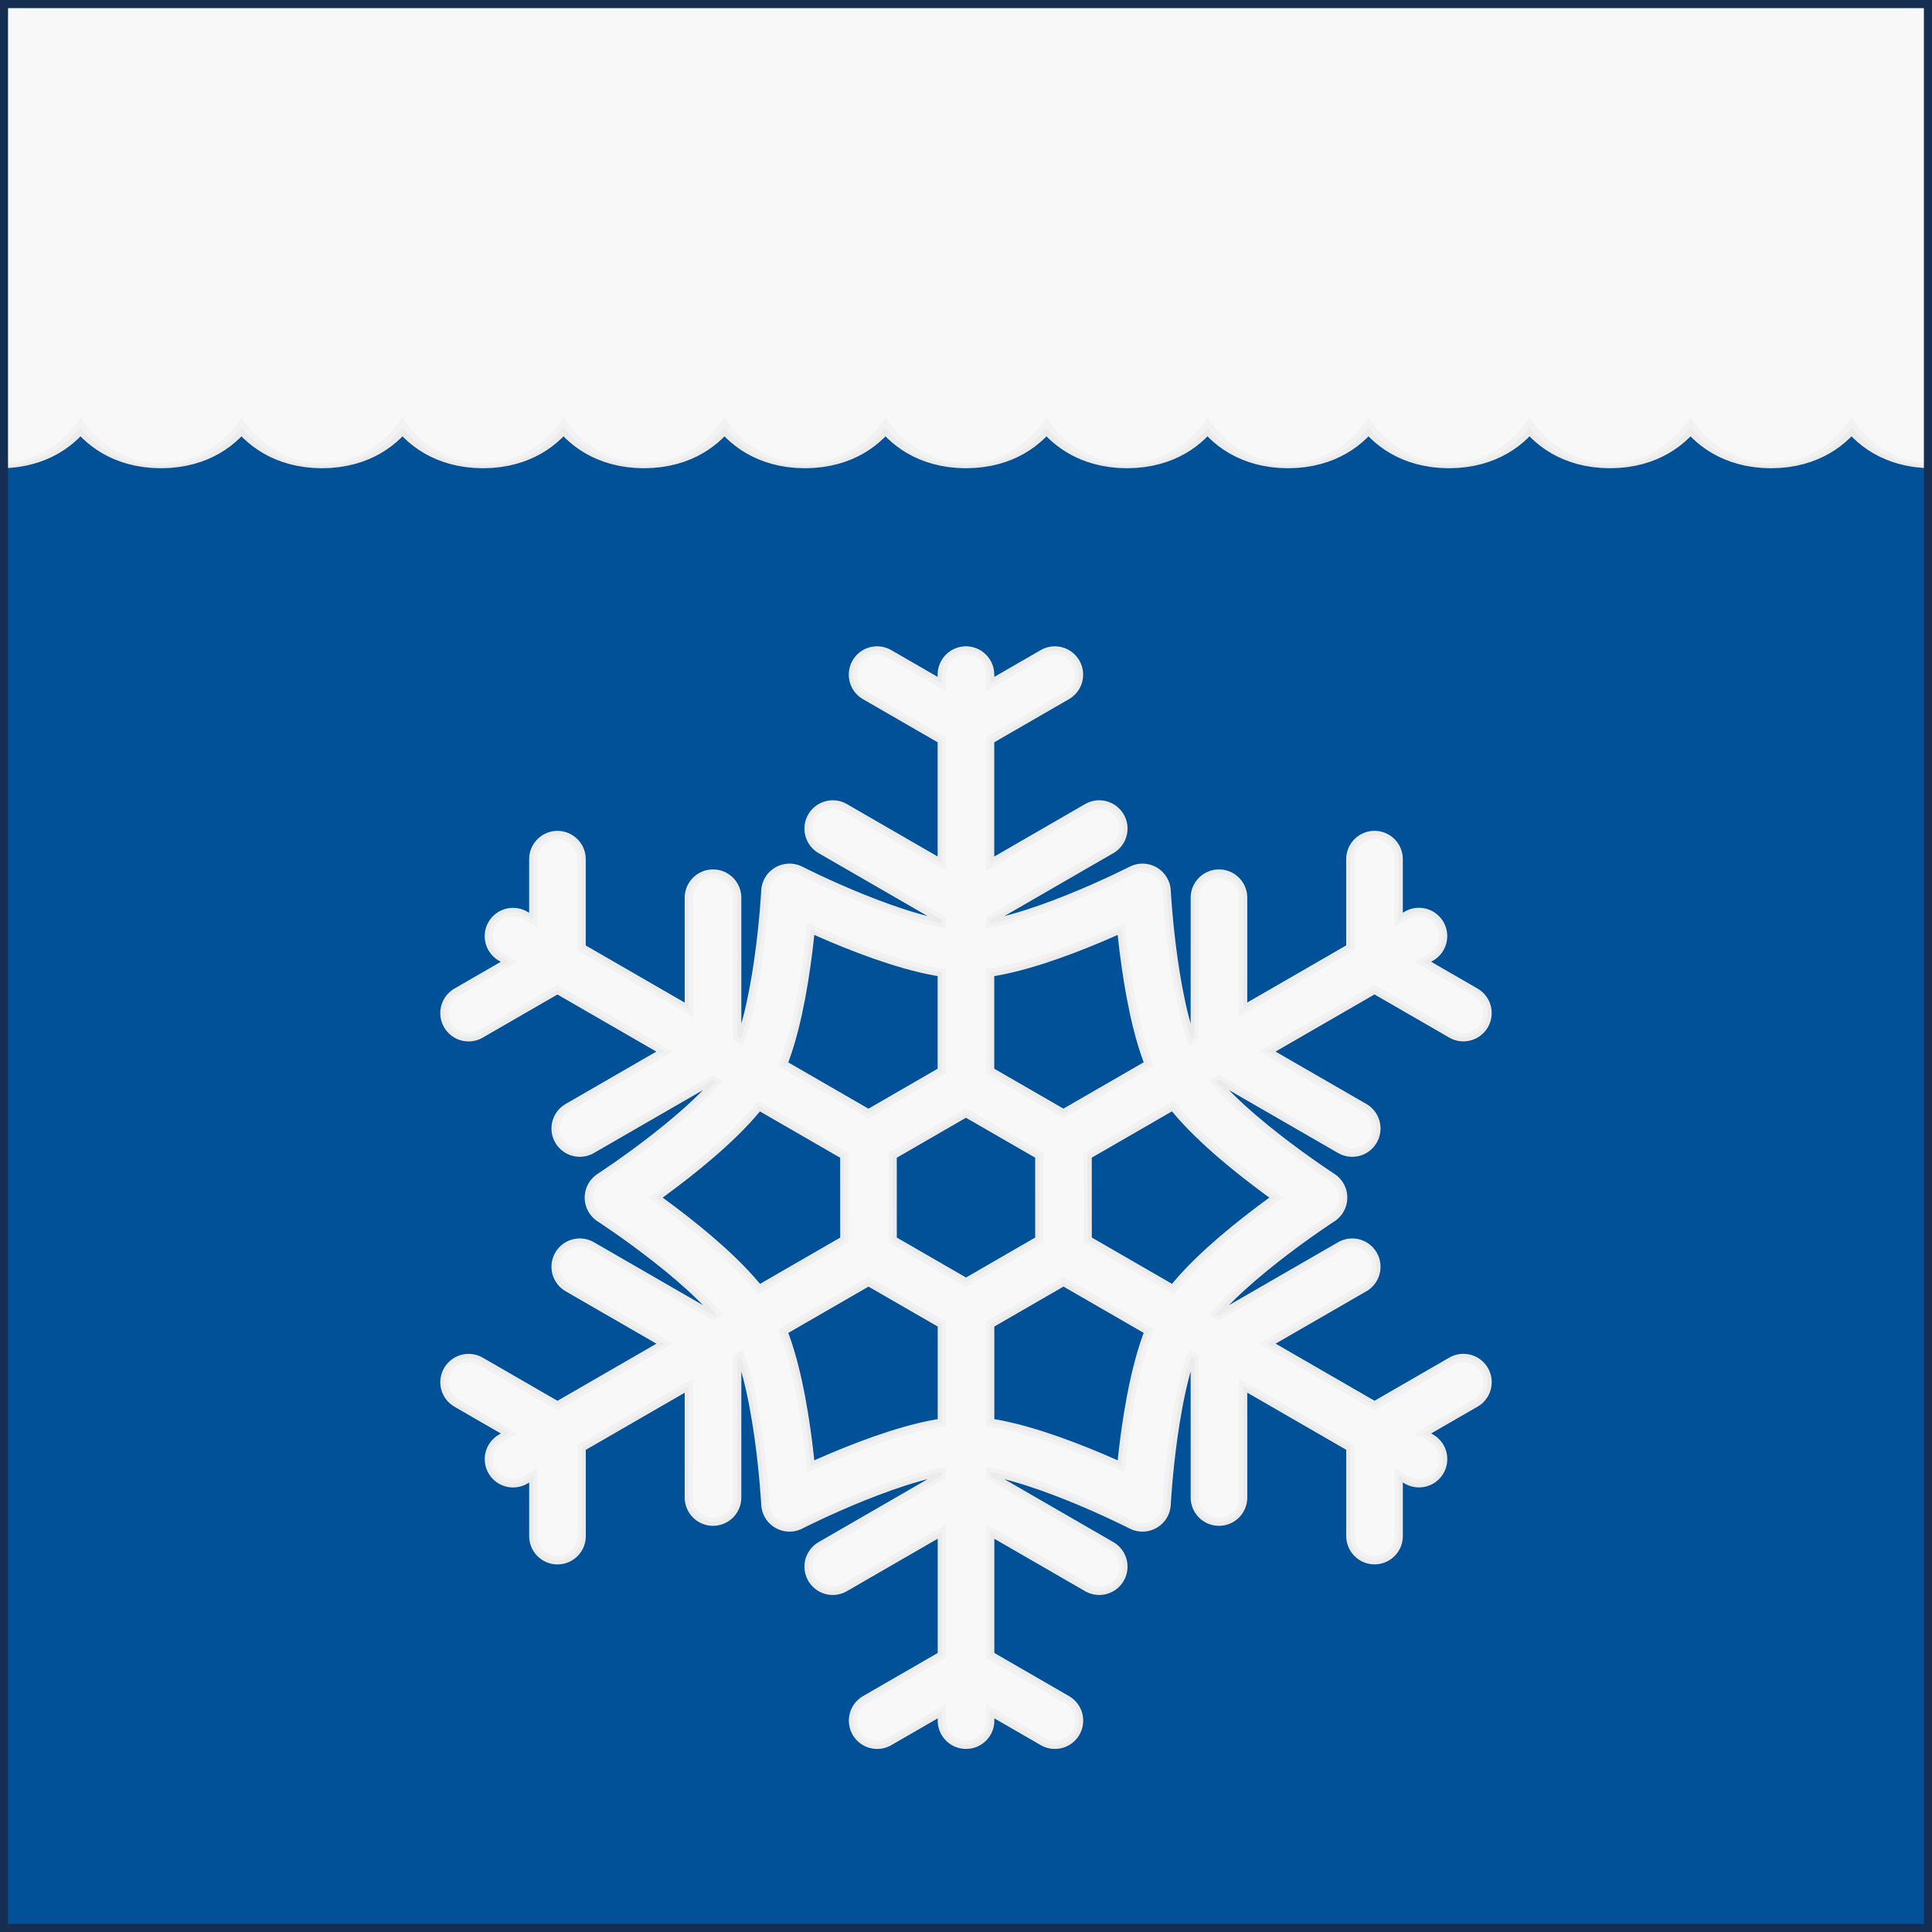
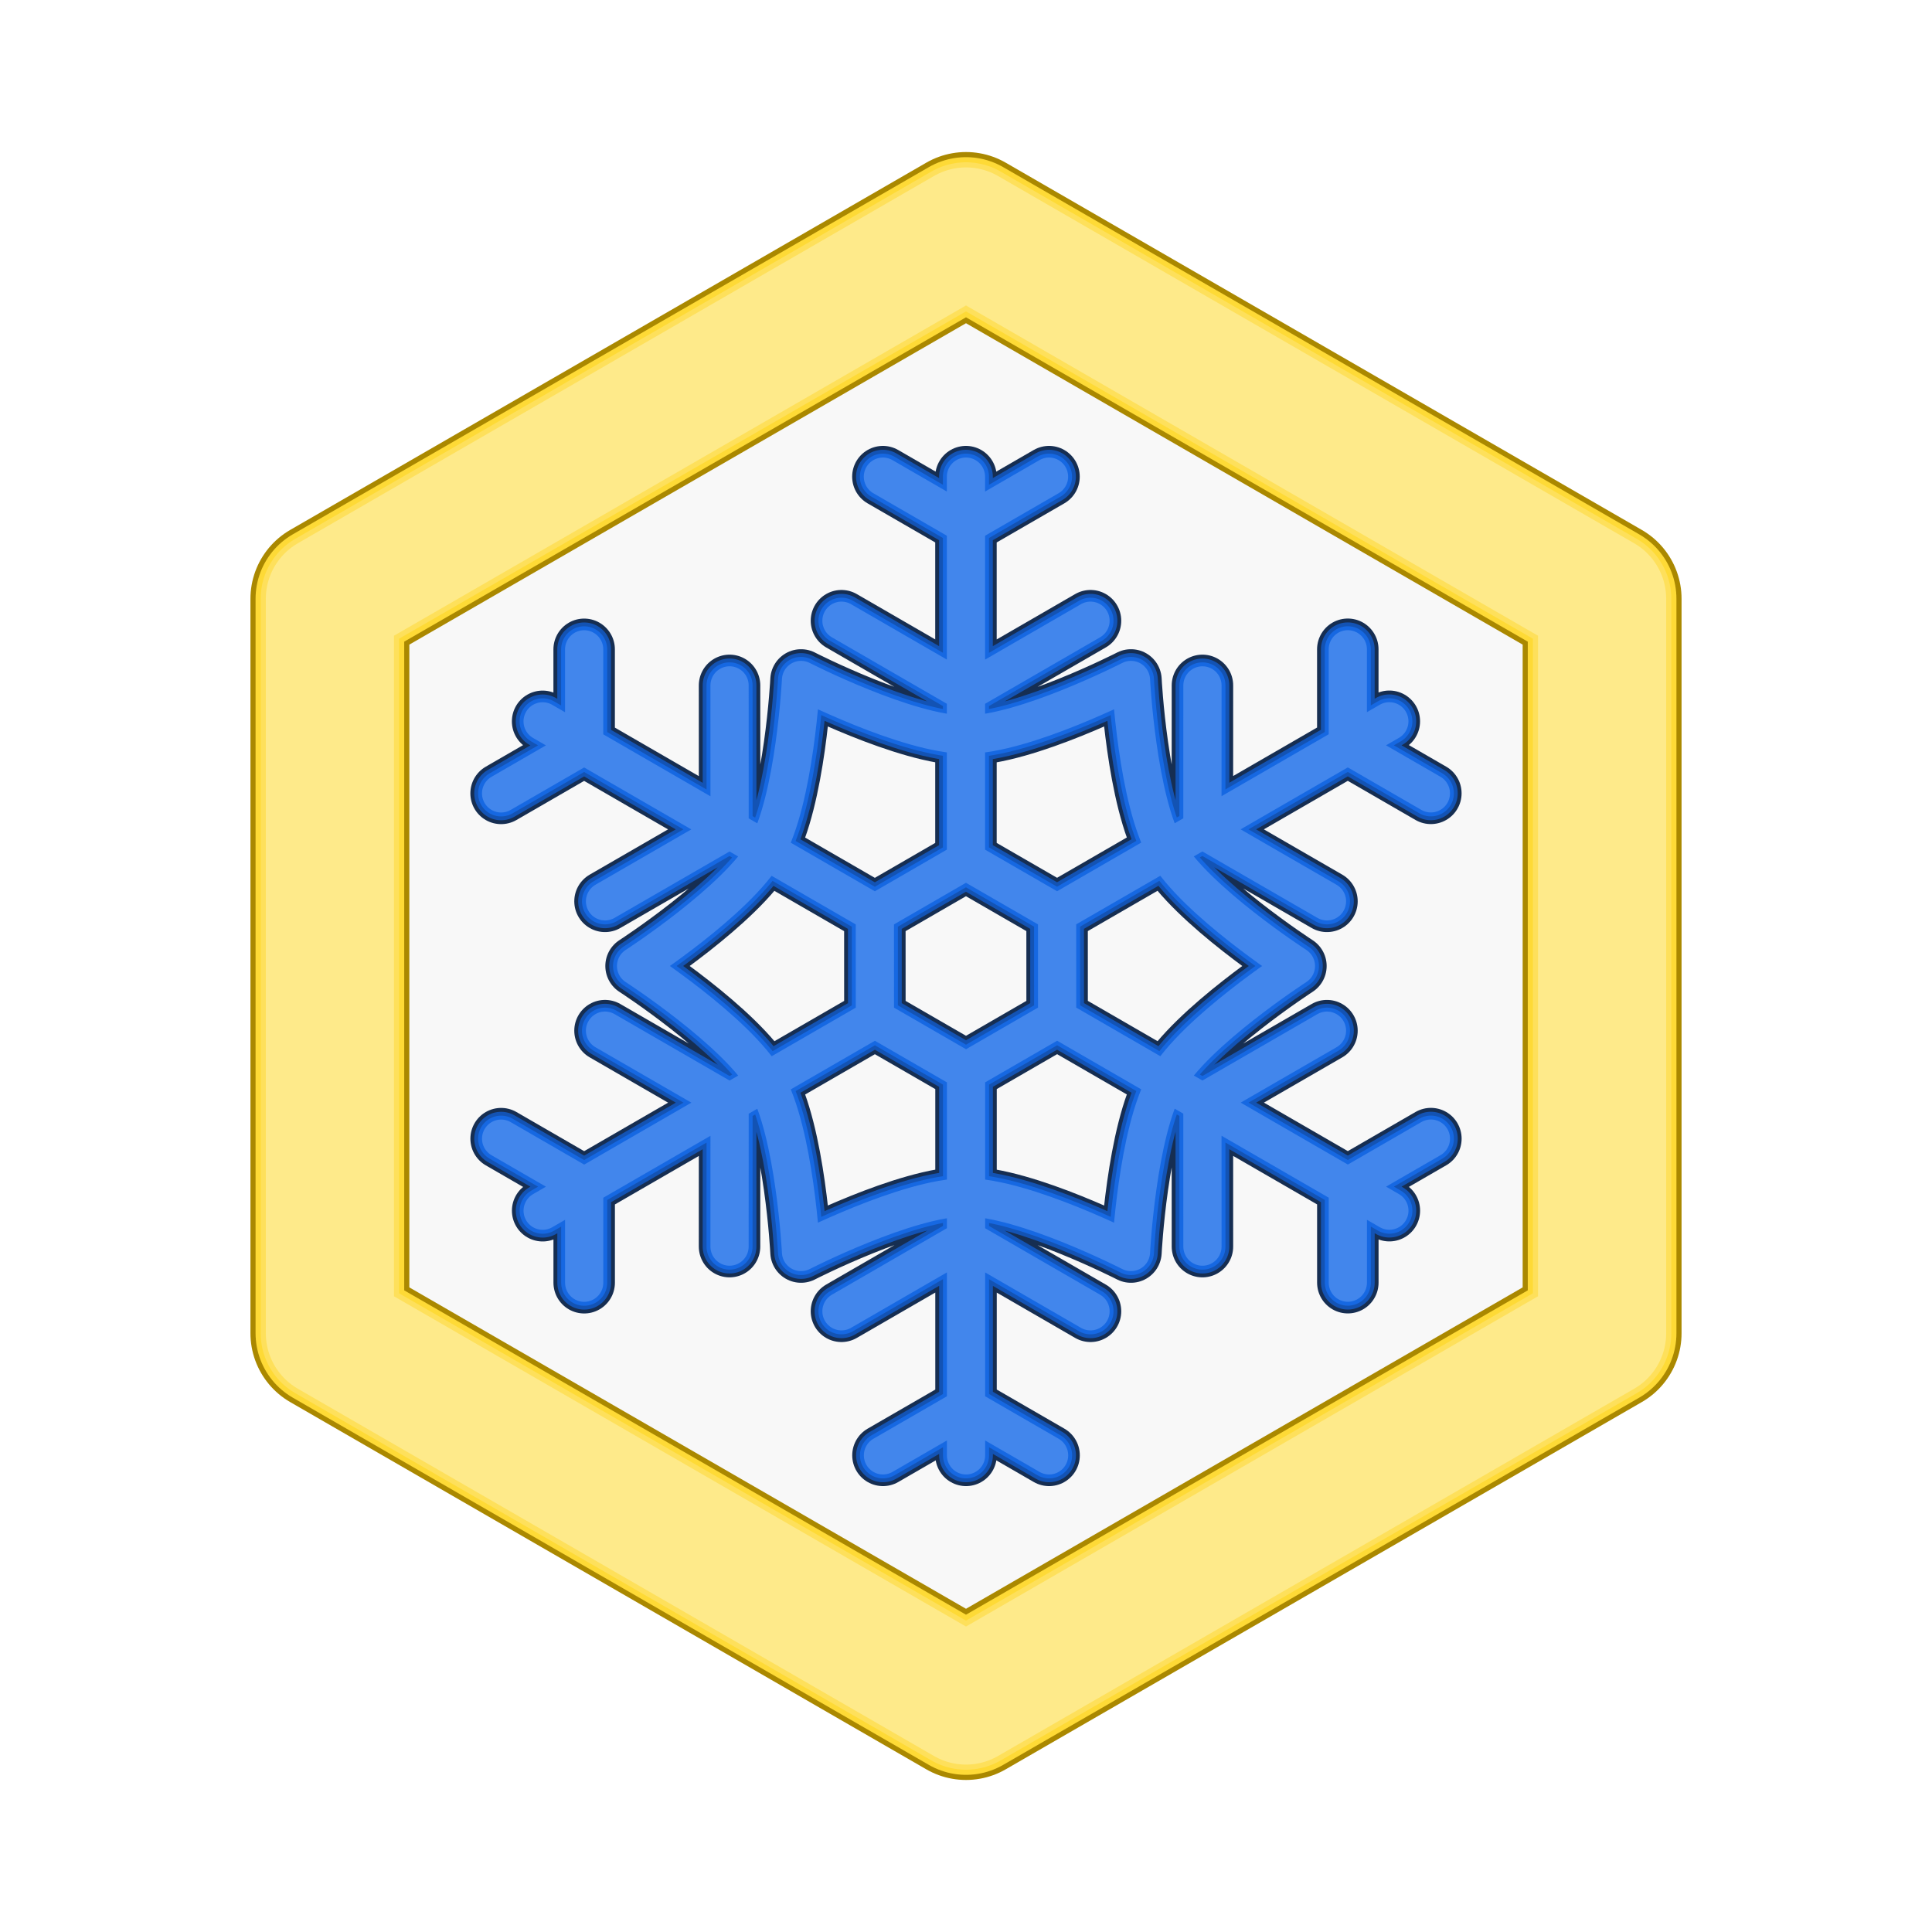
- <svg xmlns="http://www.w3.org/2000/svg" width="152.4mm" height="152.4mm" viewBox="0 0 152.4 152.4" version="1.1" id="svg1">
-   <defs id="defs1">
-     <clipPath clipPathUnits="userSpaceOnUse" id="clipPath1">
-       <path id="path1" style="display:inline;overflow:visible;visibility:visible;vector-effect:non-scaling-stroke;fill:none;stroke:#000000;stroke-width:0.696;stroke-linecap:butt;stroke-linejoin:miter;stroke-miterlimit:4;stroke-dasharray:none;stroke-dashoffset:0;stroke-opacity:1;-inkscape-stroke:hairline;marker:none;enable-background:accumulate" d="M 431.392,459.601 V 53.9 H 837.119 V 459.601 Z" />
-     </clipPath>
-   </defs>
-   <g id="layer1" transform="matrix(7.580931,0,0,7.580931,-720.0779,-1045.028)">
-     <g transform="matrix(0.04954826,0,0,0.0495514,73.61072,135.1787)" style="display:inline;stroke-width:1.066" id="g15168-1-8" clip-path="url(#clipPath1)">
-       <path id="path7014-6-7-28-1-5-9-7-3" style="display:inline;fill:#005198;fill-opacity:1;stroke:none;stroke-width:2.103;stroke-miterlimit:4;stroke-dasharray:none;stroke-opacity:1" d="M 432.36,53.9 431.392,459.601 H 837.119 L 836.801,53.9 Z" />
-       <g id="g2" transform="matrix(1.253179,0,0,0.4255547,424.1067,-290.8283)" style="display:inline;vector-effect:non-scaling-stroke;stroke-width:0.512;stroke-dasharray:none;-inkscape-stroke:hairline" clip-path="none">
-         <path id="rect1-6-1-5" style="display:inline;fill:#f8f8f8;fill-opacity:1;stroke:#ebebeb;stroke-width:4.918;stroke-linecap:round;stroke-linejoin:round;stroke-miterlimit:3.6;stroke-dasharray:none;stroke-opacity:1;paint-order:fill markers stroke" d="m 5.812,810.067 v 126.999 101.599 c 0.771,1e-4 1.541,-0.172 2.304,-0.516 4.571,-2.079 8.641,-10.186 11.186,-22.28 2.993,14.219 8.059,22.779 13.49,22.796 5.431,-0.016 10.496,-8.577 13.489,-22.796 2.994,14.219 8.06,22.779 13.491,22.796 5.431,-0.018 10.497,-8.578 13.49,-22.798 2.993,14.22 8.059,22.78 13.49,22.798 5.431,-0.016 10.497,-8.577 13.491,-22.796 2.993,14.219 8.059,22.779 13.49,22.796 5.431,-0.016 10.497,-8.577 13.49,-22.796 2.993,14.219 8.059,22.779 13.49,22.796 5.431,-0.018 10.497,-8.578 13.49,-22.798 2.993,14.22 8.059,22.78 13.49,22.798 5.431,-0.016 10.496,-8.577 13.489,-22.796 2.994,14.219 8.06,22.779 13.491,22.796 5.431,-0.018 10.497,-8.578 13.49,-22.798 2.993,14.22 8.059,22.78 13.49,22.798 5.431,-0.016 10.497,-8.577 13.491,-22.796 2.993,14.218 8.059,22.778 13.489,22.796 5.431,-0.016 10.497,-8.577 13.491,-22.796 2.993,14.219 8.059,22.779 13.49,22.796 5.431,-0.018 10.497,-8.578 13.49,-22.798 2.993,14.22 8.059,22.78 13.49,22.798 5.431,-0.016 10.497,-8.577 13.49,-22.796 2.994,14.219 8.059,22.779 13.49,22.796 V 937.067 h -0.003 V 810.067 Z" />
-         <path id="rect1-6-1-5-1" style="display:inline;fill:#f8f8f8;fill-opacity:1;stroke:#f2f2f2;stroke-width:2.459;stroke-linecap:butt;stroke-linejoin:miter;stroke-miterlimit:3.6;stroke-dasharray:none;stroke-opacity:1;paint-order:fill markers stroke" d="m 5.812,810.067 v 126.999 101.599 c 0.771,1e-4 1.541,-0.172 2.304,-0.516 4.571,-2.079 8.641,-10.186 11.186,-22.28 2.993,14.219 8.059,22.779 13.49,22.796 5.431,-0.016 10.496,-8.577 13.489,-22.796 2.994,14.219 8.06,22.779 13.491,22.796 5.431,-0.019 10.497,-8.578 13.49,-22.798 2.993,14.22 8.059,22.78 13.49,22.798 5.431,-0.016 10.497,-8.577 13.491,-22.796 2.993,14.219 8.059,22.779 13.49,22.796 5.431,-0.016 10.497,-8.577 13.49,-22.796 2.993,14.219 8.059,22.779 13.49,22.796 5.431,-0.019 10.497,-8.578 13.49,-22.798 2.993,14.22 8.059,22.78 13.49,22.798 5.431,-0.016 10.496,-8.577 13.489,-22.796 2.994,14.219 8.06,22.779 13.491,22.796 5.431,-0.019 10.497,-8.578 13.49,-22.798 2.993,14.22 8.059,22.78 13.49,22.798 5.431,-0.016 10.497,-8.577 13.491,-22.796 2.993,14.218 8.059,22.778 13.489,22.796 5.431,-0.016 10.497,-8.577 13.491,-22.796 2.993,14.219 8.059,22.779 13.49,22.796 5.431,-0.019 10.497,-8.578 13.49,-22.798 2.993,14.22 8.059,22.78 13.49,22.798 5.431,-0.016 10.497,-8.577 13.49,-22.796 2.994,14.219 8.059,22.779 13.49,22.796 V 937.067 h -0.003 V 810.067 Z" />
-         <path id="rect1-6-1-5-8" style="display:inline;vector-effect:non-scaling-stroke;fill:#f8f8f8;fill-opacity:1;stroke:none;stroke-width:0.512;stroke-linecap:round;stroke-linejoin:round;stroke-miterlimit:3.6;stroke-dasharray:none;-inkscape-stroke:hairline;paint-order:fill markers stroke" d="m 5.812,810.067 v 126.999 101.599 c 0.771,1e-4 1.541,-0.172 2.304,-0.516 4.571,-2.079 8.641,-10.186 11.186,-22.28 2.993,14.219 8.059,22.779 13.49,22.796 5.431,-0.016 10.496,-8.577 13.489,-22.796 2.994,14.219 8.06,22.779 13.491,22.796 5.431,-0.019 10.497,-8.578 13.49,-22.798 2.993,14.22 8.059,22.78 13.49,22.798 5.431,-0.016 10.497,-8.577 13.491,-22.796 2.993,14.219 8.059,22.779 13.49,22.796 5.431,-0.016 10.497,-8.577 13.49,-22.796 2.993,14.219 8.059,22.779 13.49,22.796 5.431,-0.019 10.497,-8.578 13.49,-22.798 2.993,14.22 8.059,22.78 13.49,22.798 5.431,-0.016 10.496,-8.577 13.489,-22.796 2.994,14.219 8.06,22.779 13.491,22.796 5.431,-0.019 10.497,-8.578 13.49,-22.798 2.993,14.22 8.059,22.78 13.49,22.798 5.431,-0.016 10.497,-8.577 13.491,-22.796 2.993,14.218 8.059,22.778 13.489,22.796 5.431,-0.016 10.497,-8.577 13.491,-22.796 2.993,14.219 8.059,22.779 13.49,22.796 5.431,-0.019 10.497,-8.578 13.49,-22.798 2.993,14.22 8.059,22.78 13.49,22.798 5.431,-0.016 10.497,-8.577 13.49,-22.796 2.994,14.219 8.059,22.779 13.49,22.796 V 937.067 h -0.003 V 810.067 Z" />
+ <svg xmlns="http://www.w3.org/2000/svg" width="135mm" height="135mm" viewBox="0 0 135 135" version="1.1" id="svg1">
+   <defs id="defs1" />
+   <g id="layer1" transform="translate(-37.50001,-81)">
+     <path style="display:inline;fill:#f8f8f8;fill-opacity:1;stroke:#303030;stroke-width:13.514;stroke-linecap:round;stroke-linejoin:round;stroke-miterlimit:3.6;stroke-dasharray:none;stroke-opacity:1;paint-order:fill markers stroke;vector-effect:non-scaling-stroke;-inkscape-stroke:hairline" id="path4-5" d="m 6158.812,8018.293 0,2621.558 -2270.336,1310.779 -2270.336,-1310.779 0,-2621.558 2270.336,-1310.779 z" transform="matrix(0.01957797,0,0,0.01957797,28.87153,-34.1443)" />
+     <g id="g67" transform="matrix(0.07461604,0,0,0.07461604,-321.6322,-114.1989)">
+       <g id="g5">
+         <path style="display:inline;fill:none;stroke:#aa8800;stroke-width:567.11;stroke-linecap:round;stroke-linejoin:round;stroke-miterlimit:3.6;stroke-dasharray:none;stroke-opacity:1;paint-order:fill markers stroke" id="path4" d="m 6158.812,8018.293 0,2621.558 -2270.336,1310.779 -2270.336,-1310.779 0,-2621.558 2270.336,-1310.779 z" transform="matrix(0.2623829,0,0,0.2623829,4697.432,1072.887)" />
+         <path style="display:inline;fill:none;stroke:#feda36;stroke-width:530.522;stroke-linecap:round;stroke-linejoin:round;stroke-miterlimit:3.6;stroke-dasharray:none;stroke-opacity:1;paint-order:fill markers stroke" id="path4-0" d="m 6158.812,8018.293 0,2621.558 -2270.336,1310.779 -2270.336,-1310.779 0,-2621.558 2270.336,-1310.779 z" transform="matrix(0.2623829,0,0,0.2623829,4697.432,1072.887)" />
+         <path style="display:inline;fill:none;stroke:#fee05b;stroke-width:493.935;stroke-linecap:round;stroke-linejoin:round;stroke-miterlimit:3.6;stroke-dasharray:none;stroke-opacity:1;paint-order:fill markers stroke" id="path4-1" d="m 6158.812,8018.293 0,2621.558 -2270.336,1310.779 -2270.336,-1310.779 0,-2621.558 2270.336,-1310.779 z" transform="matrix(0.2623829,0,0,0.2623829,4697.432,1072.887)" />
+         <path style="display:inline;fill:none;stroke:#feea8a;stroke-width:457.347;stroke-linecap:round;stroke-linejoin:round;stroke-miterlimit:3.6;stroke-dasharray:none;stroke-opacity:1;paint-order:fill markers stroke" id="path4-6" d="m 6158.812,8018.293 0,2621.558 -2270.336,1310.779 -2270.336,-1310.779 0,-2621.558 2270.336,-1310.779 z" transform="matrix(0.2623829,0,0,0.2623829,4697.432,1072.887)" />
      </g>
-       <g id="g107-3" style="display:inline;stroke-width:1.175" transform="matrix(1.418137,0,0,1.418396,374.6392,-55.48674)">
-         <path id="path74-9-4-9-5" style="display:inline;fill:none;fill-opacity:1;stroke:#ebebeb;stroke-width:8.383;stroke-linecap:round;stroke-linejoin:round;stroke-miterlimit:3.6;stroke-dasharray:none;stroke-opacity:1;paint-order:fill markers stroke" d="m 122.568,204.321 v 15.191 l -13.16,7.596 m 36.196,-17.081 0.005,22.778 -19.735,11.385 m -16.461,37.561 13.16,7.596 -1e-5,15.191 m 28.78,-31.82 c 4.615,7.99 5.577,26.964 5.577,26.964 0,0 16.904,-8.652 26.127,-8.653 9.229,-10e-4 26.147,8.653 26.147,8.653 0,0 0.957,-18.961 5.567,-26.947 4.614,-7.991 20.57,-18.31 20.57,-18.31 0,0 -15.948,-10.309 -20.56,-18.293 -4.615,-7.99 -5.577,-26.964 -5.577,-26.964 0,0 -16.904,8.652 -26.127,8.653 -9.229,0.001 -26.147,-8.653 -26.147,-8.653 0,0 -0.957,18.961 -5.567,26.947 -4.614,7.991 -20.57,18.31 -20.57,18.31 0,0 15.948,10.309 20.56,18.293 z m -25.48,-8.058 19.735,11.385 -0.005,22.778 m -29.611,-5.679 52.641,-30.382 14.439,8.328 1e-5,60.765 m -13.16,1.5e-4 13.16,-7.596 13.16,7.596 m -32.896,-22.796 19.73,-11.393 19.73,11.393 m 40.77,-4.529 -1e-5,-15.191 13.16,-7.596 m -36.196,17.081 -0.005,-22.778 19.735,-11.385 m 9.886,28.475 -52.641,-30.382 -0.005,-16.665 52.641,-30.382 m 6.58,11.394 -13.16,-7.596 2e-5,-15.191 m -3.301,39.877 -19.735,-11.385 0.005,-22.778 m -24.309,-33.031 -13.16,7.596 -13.16,-7.596 m 32.895,22.796 -19.73,11.393 -19.73,-11.393 m 19.725,-22.796 1e-5,60.765 -14.434,8.337 -52.641,-30.382 m 67.085,55.375 14.434,-8.337 m -28.873,0.008 -0.005,-16.665 m 28.873,-0.008 -14.439,-8.328" />
-         <path id="path74-9-4-9-2-4" style="display:inline;fill:none;fill-opacity:1;stroke:#f2f2f2;stroke-width:7.185;stroke-linecap:round;stroke-linejoin:round;stroke-miterlimit:3.6;stroke-dasharray:none;stroke-opacity:1;paint-order:fill markers stroke" d="m 122.568,204.321 v 15.191 l -13.16,7.596 m 36.196,-17.081 0.005,22.778 -19.735,11.385 m -16.461,37.561 13.16,7.596 -1e-5,15.191 m 28.78,-31.82 c 4.615,7.99 5.577,26.964 5.577,26.964 0,0 16.904,-8.652 26.127,-8.653 9.229,-10e-4 26.147,8.653 26.147,8.653 0,0 0.957,-18.961 5.567,-26.947 4.614,-7.991 20.57,-18.31 20.57,-18.31 0,0 -15.948,-10.309 -20.56,-18.293 -4.615,-7.99 -5.577,-26.964 -5.577,-26.964 0,0 -16.904,8.652 -26.127,8.653 -9.229,0.001 -26.147,-8.653 -26.147,-8.653 0,0 -0.957,18.961 -5.567,26.947 -4.614,7.991 -20.57,18.31 -20.57,18.31 0,0 15.948,10.309 20.56,18.293 z m -25.48,-8.058 19.735,11.385 -0.005,22.778 m -29.611,-5.679 52.641,-30.382 14.439,8.328 1e-5,60.765 m -13.16,1.5e-4 13.16,-7.596 13.16,7.596 m -32.896,-22.796 19.73,-11.393 19.73,11.393 m 40.77,-4.529 -1e-5,-15.191 13.16,-7.596 m -36.196,17.081 -0.005,-22.778 19.735,-11.385 m 9.886,28.475 -52.641,-30.382 -0.005,-16.665 52.641,-30.382 m 6.58,11.394 -13.16,-7.596 2e-5,-15.191 m -3.301,39.877 -19.735,-11.385 0.005,-22.778 m -24.309,-33.031 -13.16,7.596 -13.16,-7.596 m 32.895,22.796 -19.73,11.393 -19.73,-11.393 m 19.725,-22.796 1e-5,60.765 -14.434,8.337 -52.641,-30.382 m 67.085,55.375 14.434,-8.337 m -28.873,0.008 -0.005,-16.665 m 28.873,-0.008 -14.439,-8.328" />
-         <path id="path74-9-4-9-6-3" style="display:inline;fill:none;fill-opacity:1;stroke:#f8f8f8;stroke-width:5.964;stroke-linecap:round;stroke-linejoin:round;stroke-miterlimit:3.6;stroke-dasharray:none;stroke-opacity:1;paint-order:fill markers stroke" d="m 122.569,204.321 v 15.191 l -13.16,7.596 m 36.196,-17.081 0.005,22.778 -19.735,11.385 m -16.461,37.561 13.16,7.596 -1e-5,15.191 m 28.78,-31.82 c 4.615,7.99 5.577,26.964 5.577,26.964 0,0 16.904,-8.652 26.127,-8.653 9.229,-10e-4 26.147,8.653 26.147,8.653 0,0 0.957,-18.961 5.567,-26.947 4.614,-7.991 20.57,-18.31 20.57,-18.31 0,0 -15.948,-10.309 -20.56,-18.293 -4.615,-7.99 -5.577,-26.964 -5.577,-26.964 0,0 -16.904,8.652 -26.127,8.653 -9.229,0.001 -26.147,-8.653 -26.147,-8.653 0,0 -0.957,18.961 -5.567,26.947 -4.614,7.991 -20.57,18.31 -20.57,18.31 0,0 15.948,10.309 20.56,18.293 z m -25.48,-8.058 19.735,11.385 -0.005,22.778 m -29.611,-5.679 52.641,-30.382 14.439,8.328 1e-5,60.765 m -13.16,1.5e-4 13.16,-7.596 13.16,7.596 m -32.896,-22.796 19.73,-11.393 19.73,11.393 m 40.77,-4.529 -1e-5,-15.191 13.16,-7.596 m -36.196,17.081 -0.005,-22.778 19.735,-11.385 m 9.886,28.475 -52.641,-30.382 -0.005,-16.665 52.641,-30.382 m 6.58,11.394 -13.16,-7.596 2e-5,-15.191 m -3.301,39.877 -19.735,-11.385 0.005,-22.778 m -24.309,-33.031 -13.16,7.596 -13.16,-7.596 m 32.895,22.796 -19.73,11.393 -19.73,-11.393 m 19.725,-22.796 1e-5,60.765 -14.434,8.337 -52.641,-30.382 m 67.085,55.375 14.434,-8.337 m -28.873,0.008 -0.005,-16.665 m 28.873,-0.008 -14.439,-8.328" />
+       <g id="g107-5" style="display:inline;stroke-width:1.194" transform="matrix(5.91053,0,0,5.918209,4635.671,2014.932)">
+         <path id="path74-9-4-9-5" style="display:inline;fill:none;fill-opacity:1;stroke:#162e52;stroke-width:9.739;stroke-linecap:round;stroke-linejoin:round;stroke-miterlimit:3.6;stroke-dasharray:none;stroke-opacity:1;paint-order:fill markers stroke" d="m 122.568,204.321 v 15.191 l -13.16,7.596 m 36.196,-17.081 0.005,22.778 -19.735,11.385 m -16.461,37.561 13.16,7.596 -2e-5,15.191 m 28.78,-31.82 c 4.616,7.99 5.577,26.964 5.577,26.964 0,0 16.904,-8.652 26.127,-8.653 9.229,0 26.147,8.653 26.147,8.653 0,0 0.957,-18.961 5.567,-26.947 4.614,-7.991 20.57,-18.31 20.57,-18.31 0,0 -15.948,-10.309 -20.56,-18.293 -4.616,-7.99 -5.577,-26.964 -5.577,-26.964 0,0 -16.904,8.652 -26.127,8.653 -9.229,0 -26.147,-8.653 -26.147,-8.653 0,0 -0.957,18.961 -5.567,26.947 -4.614,7.991 -20.57,18.31 -20.57,18.31 0,0 15.948,10.309 20.56,18.293 z m -25.48,-8.058 19.735,11.385 -0.005,22.778 m -29.611,-5.679 52.641,-30.382 14.439,8.328 v 60.765 m -13.16,1.5e-4 13.16,-7.596 13.16,7.596 m -32.896,-22.796 19.73,-11.393 19.73,11.393 m 40.77,-4.529 -2e-5,-15.191 13.16,-7.596 m -36.196,17.081 -0.005,-22.778 19.735,-11.385 m 9.886,28.475 -52.641,-30.382 -0.005,-16.665 52.641,-30.383 m 6.58,11.394 -13.16,-7.596 2e-5,-15.191 m -3.301,39.877 -19.735,-11.385 0.005,-22.778 m -24.309,-33.031 -13.16,7.596 -13.16,-7.596 m 32.895,22.796 -19.73,11.393 -19.73,-11.393 m 19.725,-22.796 v 60.765 l -14.434,8.337 -52.641,-30.382 m 67.085,55.375 14.434,-8.337 m -28.873,0.008 -0.005,-16.665 m 28.873,-0.008 -14.439,-8.328" />
+         <path id="path74-9-4-9" style="display:inline;fill:none;fill-opacity:1;stroke:#1353b4;stroke-width:8.512;stroke-linecap:round;stroke-linejoin:round;stroke-miterlimit:3.6;stroke-dasharray:none;stroke-opacity:1;paint-order:fill markers stroke" d="m 122.568,204.321 v 15.191 l -13.16,7.596 m 36.196,-17.081 0.005,22.778 -19.735,11.385 m -16.461,37.561 13.16,7.596 -1e-5,15.191 m 28.78,-31.82 c 4.615,7.99 5.577,26.964 5.577,26.964 0,0 16.904,-8.652 26.127,-8.653 9.229,-10e-4 26.147,8.653 26.147,8.653 0,0 0.957,-18.961 5.567,-26.947 4.614,-7.991 20.57,-18.31 20.57,-18.31 0,0 -15.948,-10.309 -20.56,-18.293 -4.615,-7.99 -5.577,-26.964 -5.577,-26.964 0,0 -16.904,8.652 -26.127,8.653 -9.229,0.001 -26.147,-8.653 -26.147,-8.653 0,0 -0.957,18.961 -5.567,26.947 -4.614,7.991 -20.57,18.31 -20.57,18.31 0,0 15.948,10.309 20.56,18.293 z m -25.48,-8.058 19.735,11.385 -0.005,22.778 m -29.611,-5.679 52.641,-30.382 14.439,8.328 1e-5,60.765 m -13.16,1.5e-4 13.16,-7.596 13.16,7.596 m -32.896,-22.796 19.73,-11.393 19.73,11.393 m 40.77,-4.529 -1e-5,-15.191 13.16,-7.596 m -36.196,17.081 -0.005,-22.778 19.735,-11.385 m 9.886,28.475 -52.641,-30.382 -0.005,-16.665 52.641,-30.382 m 6.58,11.394 -13.16,-7.596 2e-5,-15.191 m -3.301,39.877 -19.735,-11.385 0.005,-22.778 m -24.309,-33.031 -13.16,7.596 -13.16,-7.596 m 32.895,22.796 -19.73,11.393 -19.73,-11.393 m 19.725,-22.796 1e-5,60.765 -14.434,8.337 -52.641,-30.382 m 67.085,55.375 14.434,-8.337 m -28.873,0.008 -0.005,-16.665 m 28.873,-0.008 -14.439,-8.328" />
+         <path id="path74-9-4-9-2" style="display:inline;fill:none;fill-opacity:1;stroke:#1668e2;stroke-width:7.296;stroke-linecap:round;stroke-linejoin:round;stroke-miterlimit:3.6;stroke-dasharray:none;stroke-opacity:1;paint-order:fill markers stroke" d="m 122.568,204.321 v 15.191 l -13.16,7.596 m 36.196,-17.081 0.005,22.778 -19.735,11.385 m -16.461,37.561 13.16,7.596 -1e-5,15.191 m 28.78,-31.82 c 4.615,7.99 5.577,26.964 5.577,26.964 0,0 16.904,-8.652 26.127,-8.653 9.229,-10e-4 26.147,8.653 26.147,8.653 0,0 0.957,-18.961 5.567,-26.947 4.614,-7.991 20.57,-18.31 20.57,-18.31 0,0 -15.948,-10.309 -20.56,-18.293 -4.615,-7.99 -5.577,-26.964 -5.577,-26.964 0,0 -16.904,8.652 -26.127,8.653 -9.229,0.001 -26.147,-8.653 -26.147,-8.653 0,0 -0.957,18.961 -5.567,26.947 -4.614,7.991 -20.57,18.31 -20.57,18.31 0,0 15.948,10.309 20.56,18.293 z m -25.48,-8.058 19.735,11.385 -0.005,22.778 m -29.611,-5.679 52.641,-30.382 14.439,8.328 1e-5,60.765 m -13.16,1.5e-4 13.16,-7.596 13.16,7.596 m -32.896,-22.796 19.73,-11.393 19.73,11.393 m 40.77,-4.529 -1e-5,-15.191 13.16,-7.596 m -36.196,17.081 -0.005,-22.778 19.735,-11.385 m 9.886,28.475 -52.641,-30.382 -0.005,-16.665 52.641,-30.382 m 6.58,11.394 -13.16,-7.596 2e-5,-15.191 m -3.301,39.877 -19.735,-11.385 0.005,-22.778 m -24.309,-33.031 -13.16,7.596 -13.16,-7.596 m 32.895,22.796 -19.73,11.393 -19.73,-11.393 m 19.725,-22.796 1e-5,60.765 -14.434,8.337 -52.641,-30.382 m 67.085,55.375 14.434,-8.337 m -28.873,0.008 -0.005,-16.665 m 28.873,-0.008 -14.439,-8.328" />
+         <path id="path74-9-4-9-6" style="display:inline;fill:none;fill-opacity:1;stroke:#4286ec;stroke-width:6.056;stroke-linecap:round;stroke-linejoin:round;stroke-miterlimit:3.6;stroke-dasharray:none;stroke-opacity:1;paint-order:fill markers stroke" d="m 122.569,204.321 v 15.191 l -13.16,7.596 m 36.196,-17.081 0.005,22.778 -19.735,11.385 m -16.461,37.561 13.16,7.596 -1e-5,15.191 m 28.78,-31.82 c 4.615,7.99 5.577,26.964 5.577,26.964 0,0 16.904,-8.652 26.127,-8.653 9.229,-10e-4 26.147,8.653 26.147,8.653 0,0 0.957,-18.961 5.567,-26.947 4.614,-7.991 20.57,-18.31 20.57,-18.31 0,0 -15.948,-10.309 -20.56,-18.293 -4.615,-7.99 -5.577,-26.964 -5.577,-26.964 0,0 -16.904,8.652 -26.127,8.653 -9.229,0.001 -26.147,-8.653 -26.147,-8.653 0,0 -0.957,18.961 -5.567,26.947 -4.614,7.991 -20.57,18.31 -20.57,18.31 0,0 15.948,10.309 20.56,18.293 z m -25.48,-8.058 19.735,11.385 -0.005,22.778 m -29.611,-5.679 52.641,-30.382 14.439,8.328 1e-5,60.765 m -13.16,1.5e-4 13.16,-7.596 13.16,7.596 m -32.896,-22.796 19.73,-11.393 19.73,11.393 m 40.77,-4.529 -1e-5,-15.191 13.16,-7.596 m -36.196,17.081 -0.005,-22.778 19.735,-11.385 m 9.886,28.475 -52.641,-30.382 -0.005,-16.665 52.641,-30.382 m 6.58,11.394 -13.16,-7.596 2e-5,-15.191 m -3.301,39.877 -19.735,-11.385 0.005,-22.778 m -24.309,-33.031 -13.16,7.596 -13.16,-7.596 m 32.895,22.796 -19.73,11.393 -19.73,-11.393 m 19.725,-22.796 1e-5,60.765 -14.434,8.337 -52.641,-30.382 m 67.085,55.375 14.434,-8.337 m -28.873,0.008 -0.005,-16.665 m 28.873,-0.008 -14.439,-8.328" />
      </g>
    </g>
-     <rect style="fill:none;stroke:#162e52;stroke-width:0.168;stroke-linecap:square;stroke-miterlimit:3.6;stroke-dasharray:none;stroke-opacity:1;paint-order:fill markers stroke" id="rect1" width="20.103" height="20.103" x="94.985" y="137.85" rx="0.02" ry="0.02" />
  </g>
</svg>
